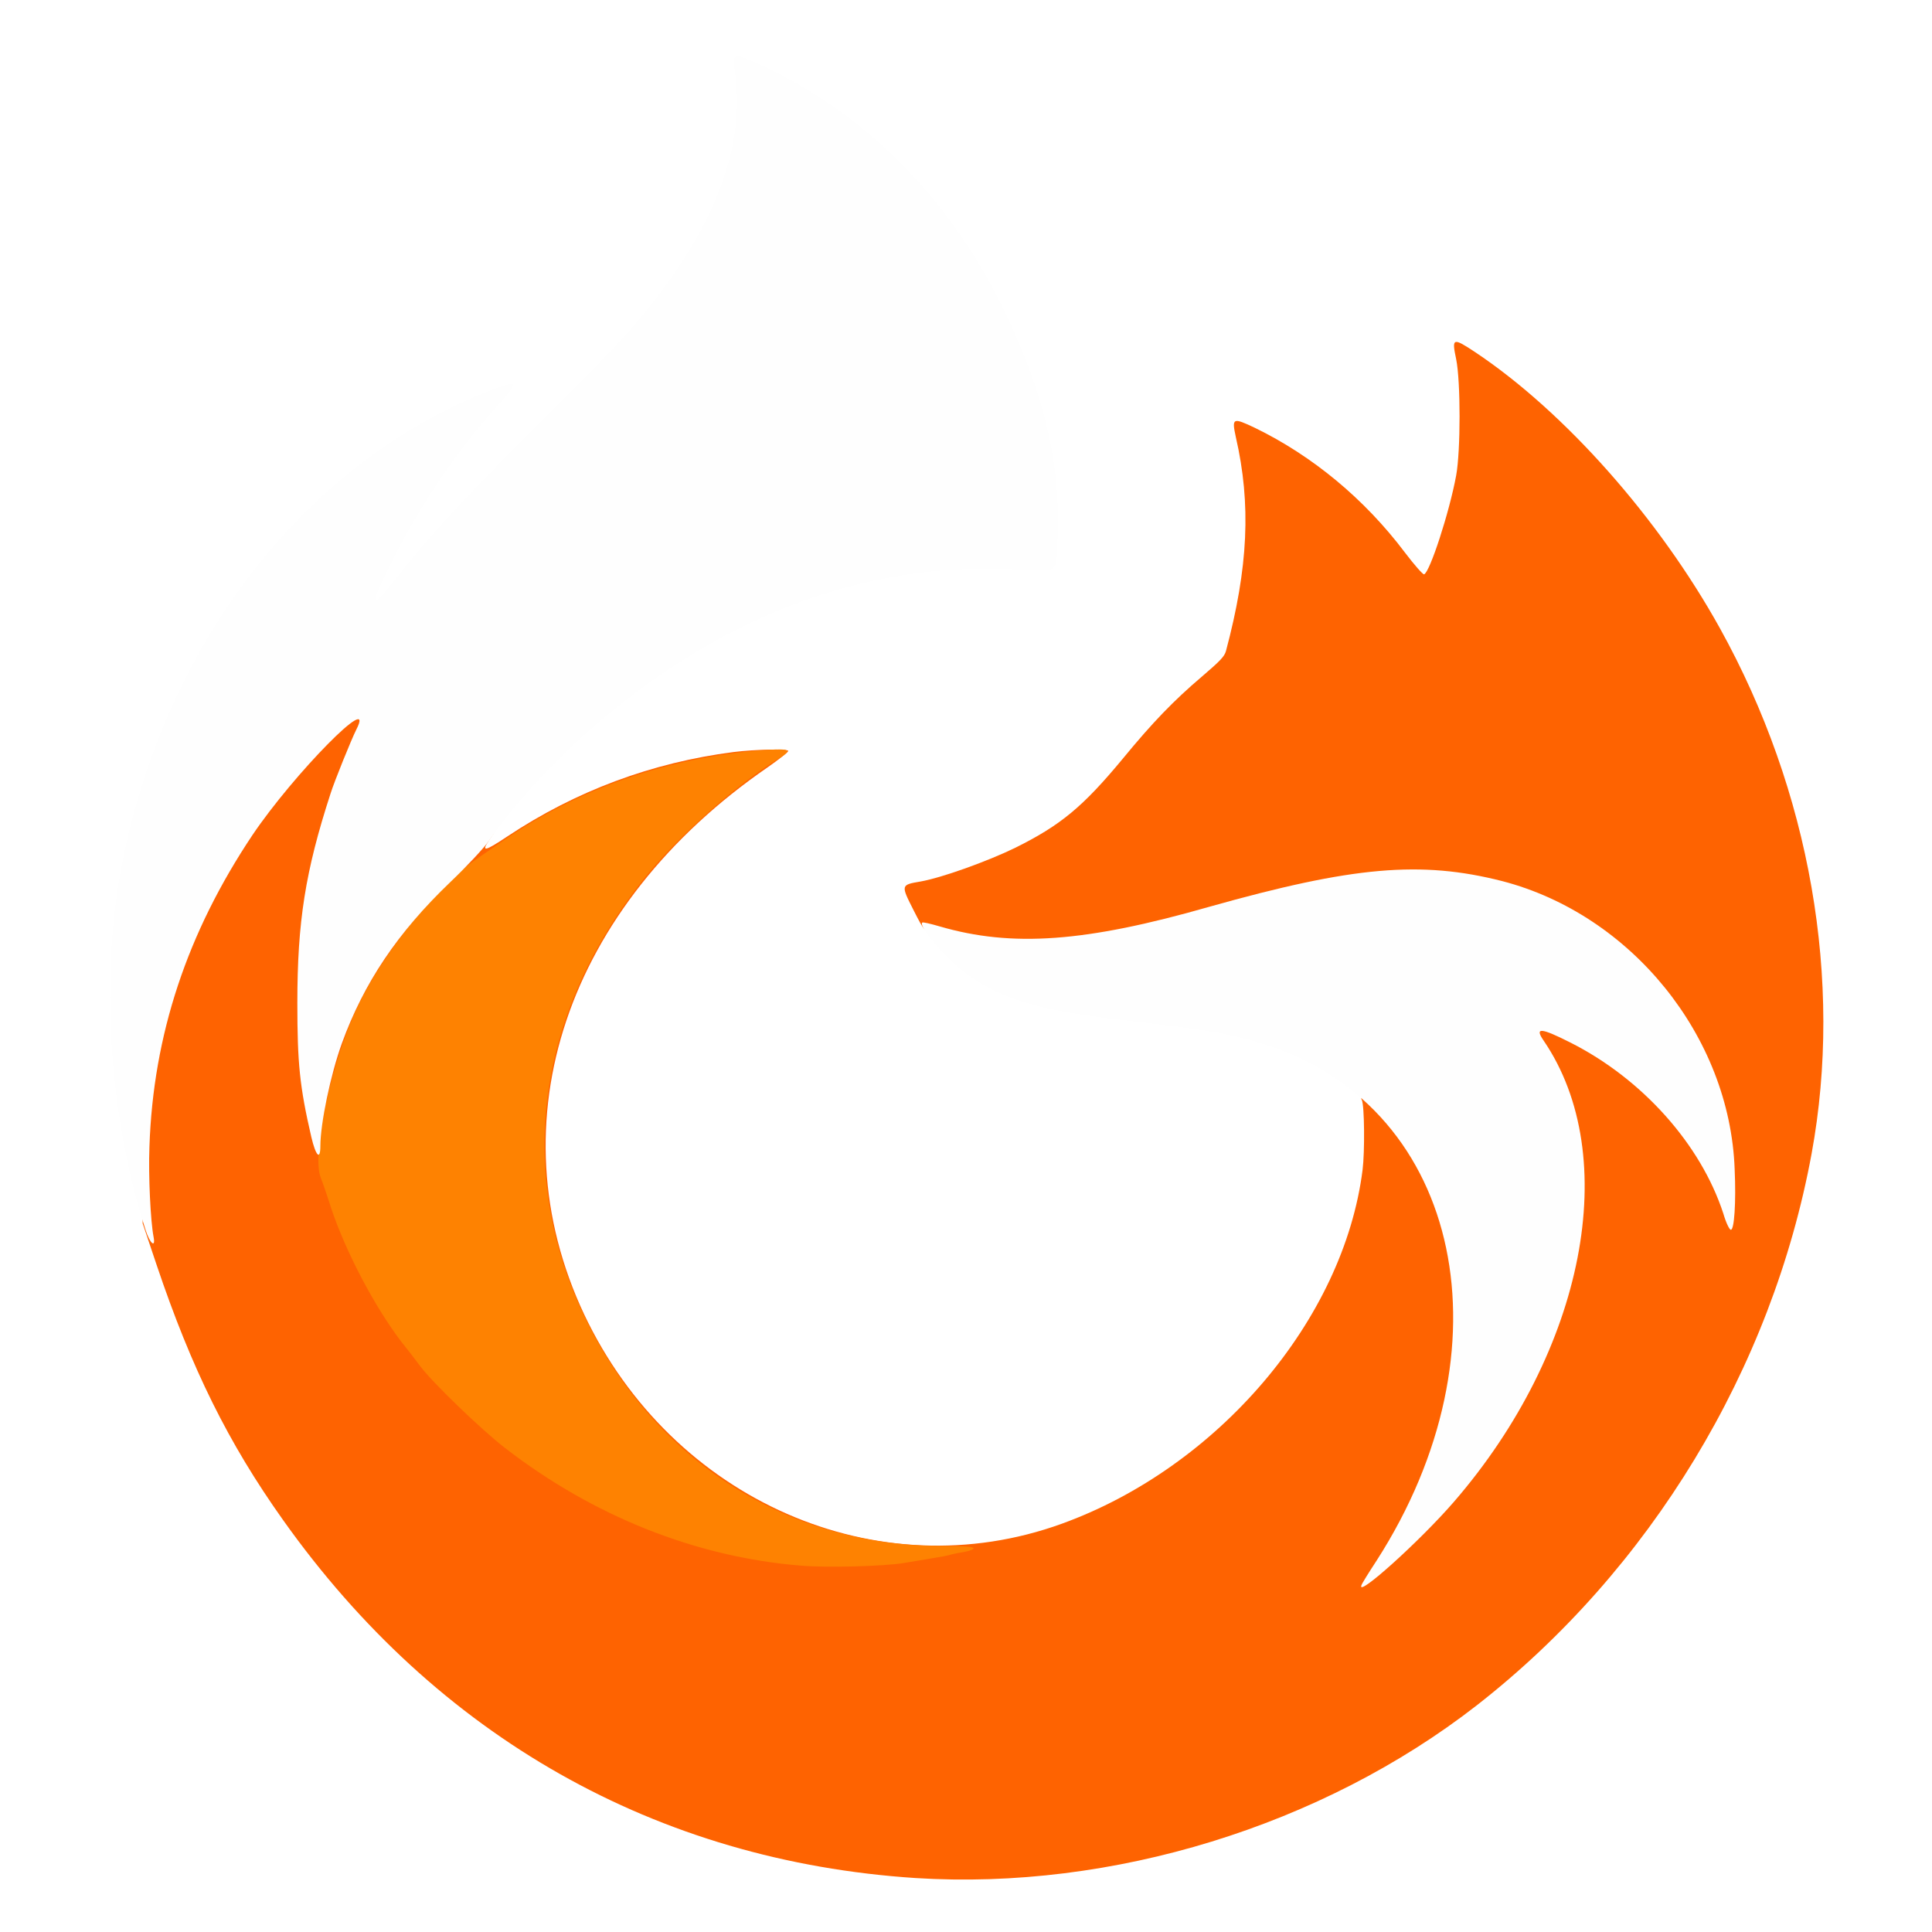
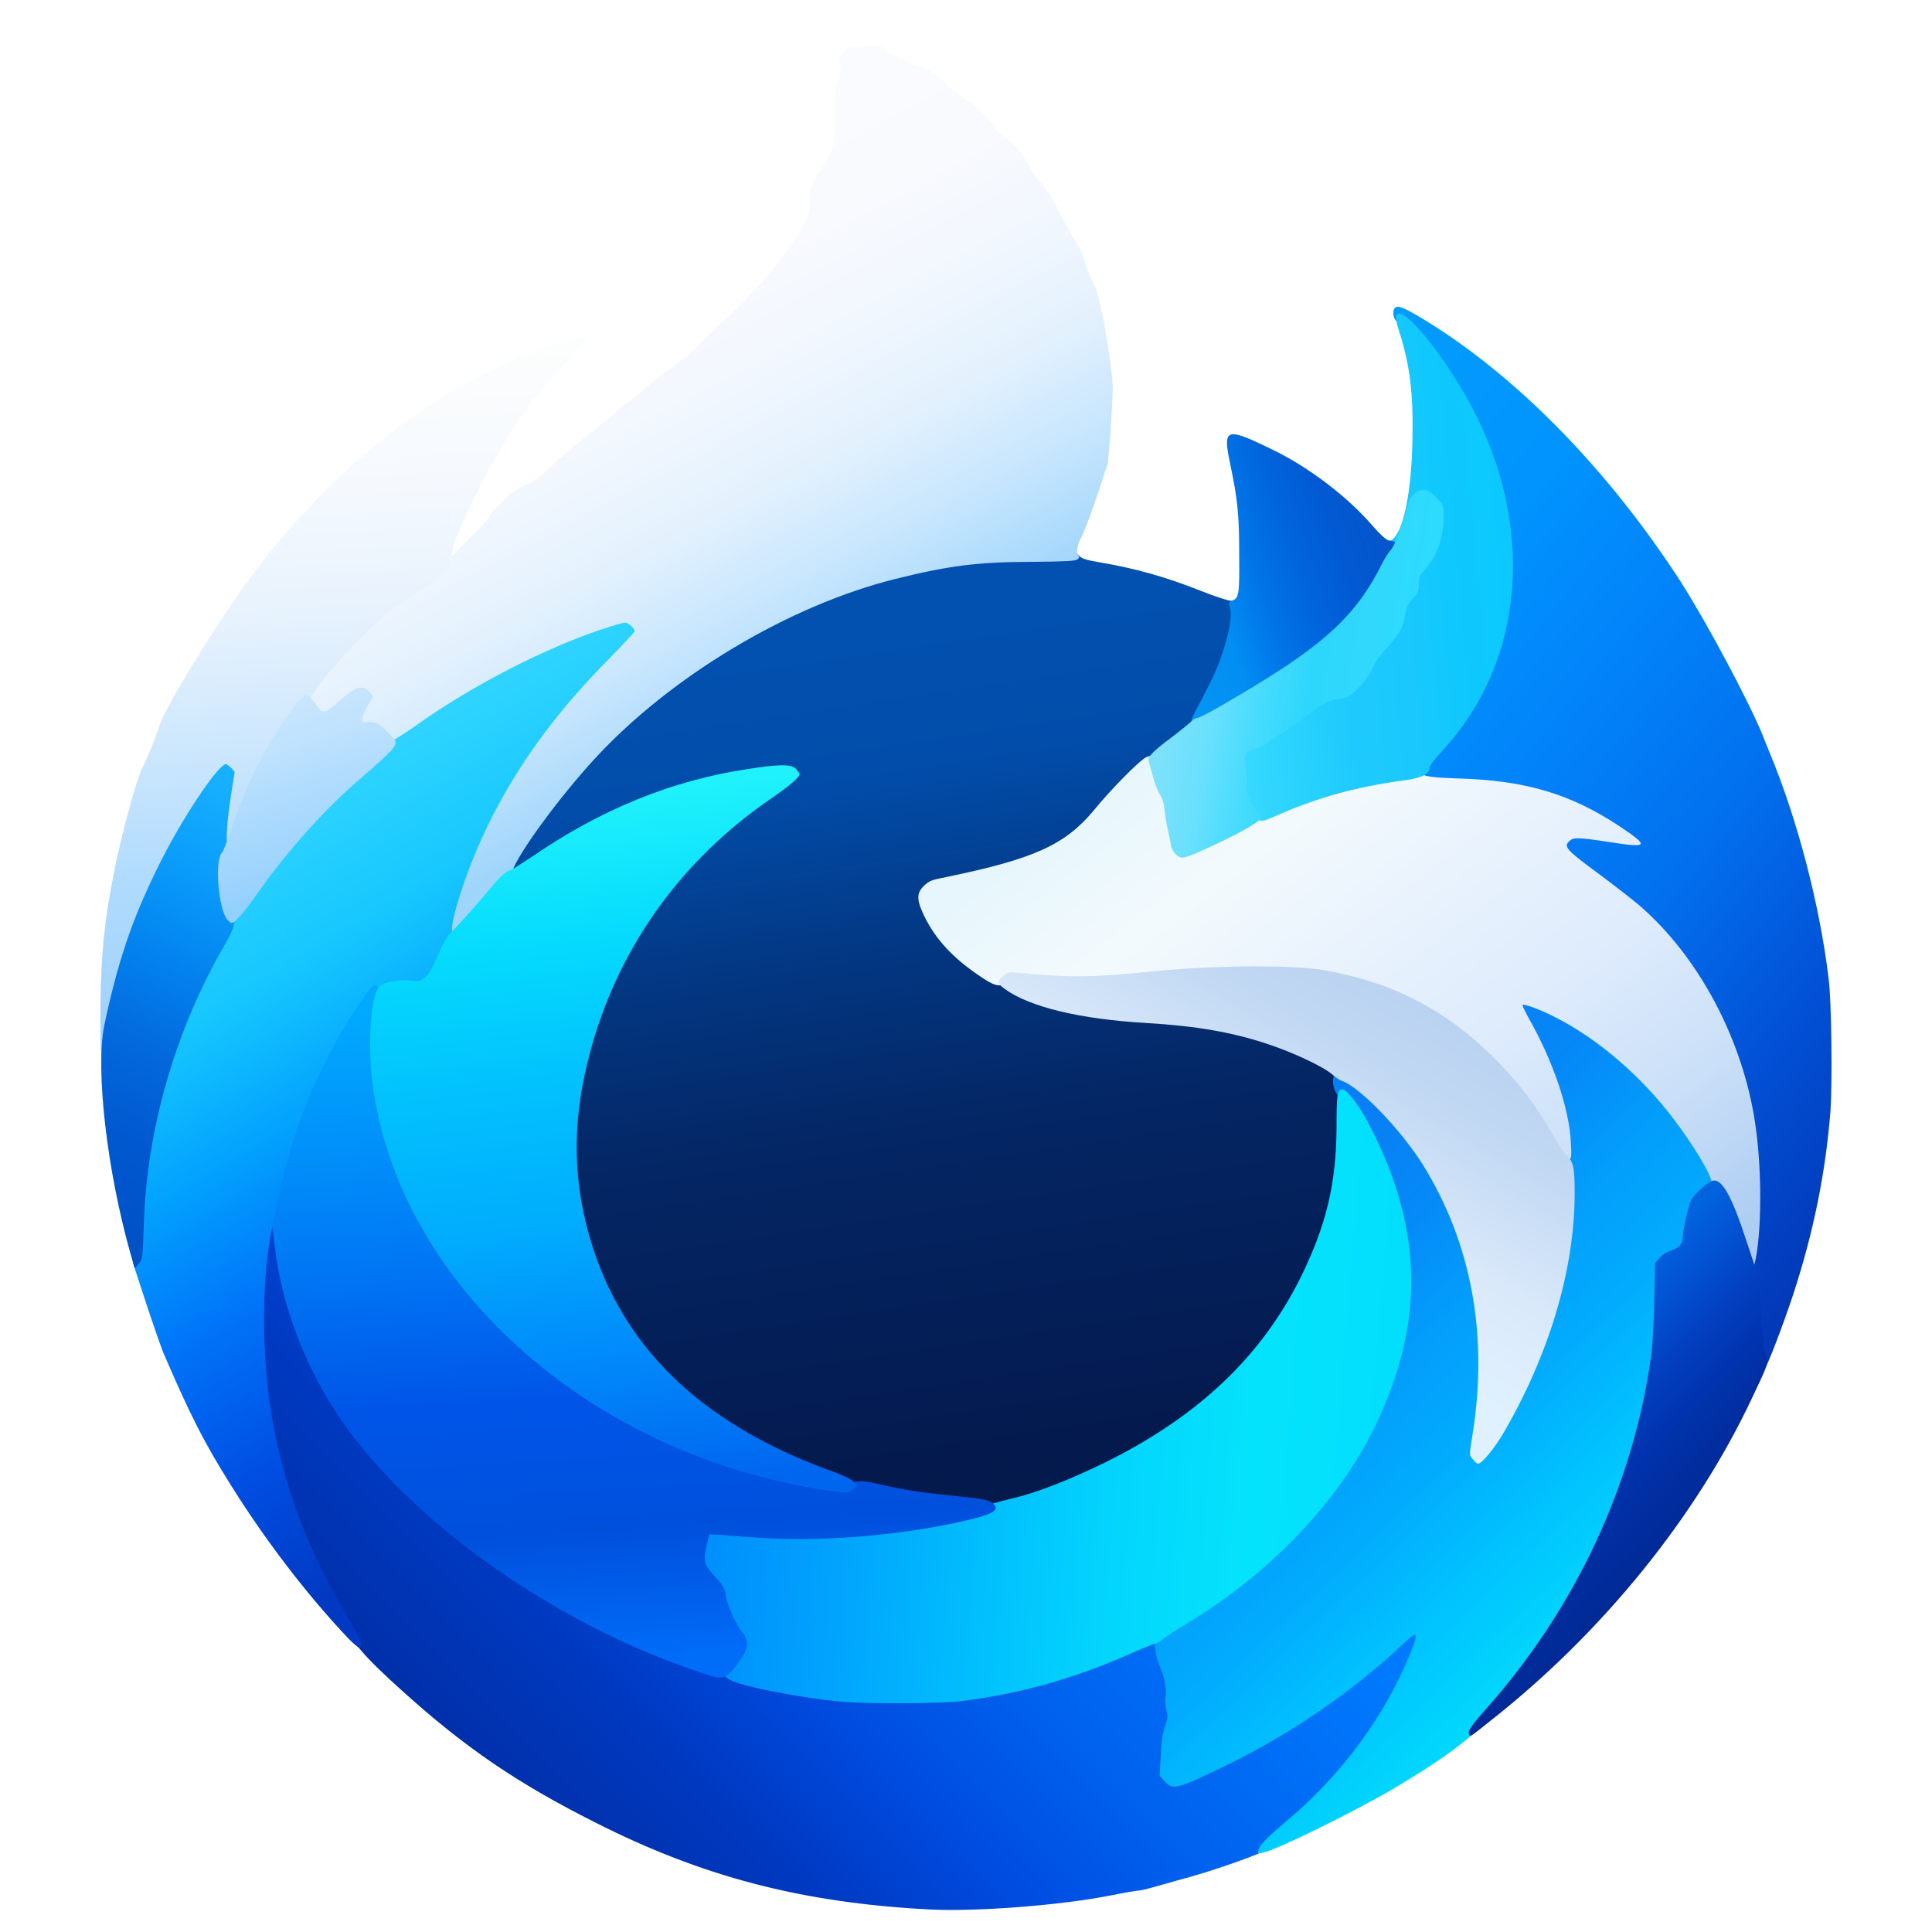
<svg xmlns="http://www.w3.org/2000/svg" viewBox="0 0 512 512">
-   <path fill="#FE6301" fill-rule="evenodd" d="M242.6 497.7C174.0 493.2 115.8 460.3 75.0 402.8C60.5 382.4 50.8 362.8 41.5 335.2L37.8 324.2 L37.8 309.3C37.7 293.7 38.0 290.3 40.2 278.8C46.1 247.4 61.8 218.3 85.0 195.3C92.1 188.3 92.4 188.0 94.4 188.0C97.9 188.0 98.7 190.8 96.4 195.3C95.1 197.9 90.6 209.0 89.5 212.2C80.7 239.6 78.3 267.2 82.7 290.9C83.5 295.1 83.7 295.3 84.1 292.1C85.8 277.8 94.4 258.6 105.6 244.4C109.6 239.3 121.2 227.6 124.5 225.4C125.4 224.8 127.3 223.4 128.6 222.4L131.0 220.6 L129.6 222.7C127.5 225.8 128.4 225.7 134.4 221.7C152.6 209.6 172.7 202.1 194.4 199.3C200.0 198.6 208.7 198.4 208.9 199.0C208.9 199.3 206.5 201.2 203.5 203.3C150.0 240.1 130.8 297.3 154.8 348.3C178.1 397.6 232.6 421.5 281.4 403.8C322.8 388.8 356.1 349.7 361.1 310.0C361.7 305.2 361.6 293.0 360.9 291.5C360.5 290.7 360.7 290.7 362.9 290.8C365.6 291.0 369.5 295.0 374.7 302.8C391.5 328.6 391.3 368.3 374.1 402.7C372.6 405.6 371.6 408.0 371.8 408.0C373.0 408.0 386.8 392.3 392.4 384.6C419.6 346.8 425.4 304.6 407.1 277.8C406.4 276.7 406.1 275.5 406.1 273.7C406.1 269.8 409.5 269.9 418.2 274.3C435.3 283.0 449.2 297.3 456.5 314.1L458.0 317.4 L457.7 310.8C456.3 276.5 429.9 244.2 396.1 235.5C375.5 230.2 360.1 231.6 322.5 242.3C297.3 249.5 287.6 251.0 269.9 250.5C260.1 250.2 254.1 249.5 248.2 247.8C245.0 246.9 245.0 246.9 242.1 241.2C238.7 234.5 238.7 234.5 244.0 233.6C249.6 232.6 261.6 228.3 269.0 224.7C281.1 218.7 287.0 213.8 297.6 201.0C305.4 191.5 311.0 185.7 318.4 179.4C323.3 175.2 324.5 174.0 324.9 172.5C330.8 150.4 331.6 133.6 327.5 115.8C326.4 110.7 326.7 110.6 332.6 113.4C347.8 120.8 361.6 132.2 372.3 146.4C374.8 149.7 377.1 152.3 377.4 152.2C378.9 151.7 384.1 135.8 385.9 126.0C387.1 119.4 387.1 101.1 385.9 95.2C384.7 89.5 385.0 89.4 390.9 93.3C414.6 109.1 439.6 137.3 455.8 166.5C479.7 209.6 488.5 259.9 480.1 305.7C469.6 362.8 437.4 416.0 391.4 451.9C350.3 483.9 294.7 501.0 242.6 497.7Z" />
-   <path fill="#FE8201" fill-rule="evenodd" d="M212.1 414.9C184.3 412.6 157.2 401.8 133.8 383.7C127.8 379.1 114.7 366.5 111.4 362.1C110.3 360.6 108.0 357.6 106.3 355.5C99.3 346.3 91.7 331.9 87.8 320.3C86.7 316.8 85.4 313.1 85.0 312.1C82.5 305.8 87.8 281.3 94.9 266.5C101.5 252.6 116.0 234.6 126.1 227.8C127.2 227.0 130.6 224.7 133.5 222.7C153.5 208.9 177.3 200.7 202.3 198.8C209.6 198.3 210.2 198.7 206.1 201.2C195.5 207.7 180.7 220.8 172.1 231.1C142.2 267.3 136.1 310.5 155.3 349.7C173.8 387.4 208.6 409.6 249.3 409.7C255.5 409.7 258.0 409.9 258.0 410.3C258.0 410.6 257.0 411.0 255.9 411.2C254.7 411.4 253.1 411.7 252.3 411.9C251.5 412.2 249.3 412.6 247.4 412.9C245.6 413.2 242.0 413.8 239.6 414.2C234.3 415.1 219.0 415.5 212.1 414.9Z" />
-   <path fill="#FEFEFE" fill-rule="evenodd" d="M360.8 420.1C360.9 419.7 362.7 416.8 364.8 413.6C400.8 357.6 387.5 294.1 336.2 277.1C327.0 274.1 320.7 273.0 299.9 270.6C275.5 267.9 265.2 264.9 255.4 257.5C250.3 253.6 243.4 245.5 244.4 244.5C244.5 244.3 246.6 244.8 249.0 245.5C268.2 251.1 287.7 249.7 320.5 240.3C358.5 229.6 376.5 228.0 398.1 233.5C432.3 242.4 458.4 274.6 459.7 309.8C460.1 318.7 459.6 325.9 458.7 325.9C458.3 325.9 457.4 324.0 456.7 321.6C450.7 303.2 435.2 285.9 416.2 276.3C408.3 272.3 406.6 272.2 409.1 275.8C430.0 306.5 420.0 357.9 385.3 398.0C376.3 408.4 359.4 423.6 360.8 420.1ZM38.6 326.0C28.8 295.8 26.5 258.4 32.4 228.6C44.1 169.4 82.0 121.4 131.5 102.9C137.3 100.8 137.4 101.3 132.3 107.0C120.5 120.1 110.2 135.5 102.4 151.7C98.0 160.8 98.6 161.3 104.7 153.6C114.4 141.3 123.6 131.4 144.8 110.3C153.1 102.1 162.0 93.0 164.6 90.1C187.4 64.9 197.6 41.4 194.9 20.1C194.1 13.9 194.1 13.9 200.3 16.6C229.0 29.5 252.0 52.6 266.5 83.1C276.8 104.8 281.0 122.7 280.3 141.9C279.9 152.3 280.9 151.5 269.7 150.9C228.1 148.6 188.4 164.1 153.0 196.4C144.6 204.1 135.6 214.1 129.6 222.8C128.1 224.9 123.8 229.5 119.3 233.8C105.4 247.1 96.4 260.5 90.6 276.5C87.6 284.8 84.9 297.8 84.9 303.7C84.9 307.6 83.7 306.4 82.5 301.3C79.4 287.9 78.8 281.7 78.8 265.8C78.8 244.3 80.9 230.9 87.6 210.3C88.6 207.1 93.1 196.0 94.4 193.4C99.9 182.7 77.9 205.0 66.9 221.3C49.6 247.2 40.6 274.2 39.6 303.9C39.3 311.7 39.9 323.7 40.7 327.8C41.3 330.9 39.7 329.5 38.6 326.0Z" />
+   <defs>
+     <linearGradient id="g0" gradientUnits="userSpaceOnUse" x1="262.9" y1="393.1" x2="227.4" y2="156.5">
+       <stop offset="0" stop-color="#04194C" />
+       <stop offset="0.2" stop-color="#041F58" />
+       <stop offset="0.4" stop-color="#042664" />
+       <stop offset="0.6" stop-color="#033782" />
+       <stop offset="0.8" stop-color="#024DAA" />
+       <stop offset="1" stop-color="#0251B1" />
+     </linearGradient>
+     <linearGradient id="g1" gradientUnits="userSpaceOnUse" x1="171.1" y1="49.5" x2="237.8" y2="175.8">
+       <stop offset="0" stop-color="#F9FBFE" />
+       <stop offset="0.2" stop-color="#F8FAFE" />
+       <stop offset="0.4" stop-color="#F2F7FE" />
+       <stop offset="0.6" stop-color="#E3F1FD" />
+       <stop offset="0.8" stop-color="#C5E5FD" />
+       <stop offset="1" stop-color="#9FD5FB" />
+     </linearGradient>
+     <linearGradient id="g2" gradientUnits="userSpaceOnUse" x1="161.6" y1="500.5" x2="294.3" y2="368.8">
+       <stop offset="0" stop-color="#0130AB" />
+       <stop offset="0.2" stop-color="#0039C0" />
+       <stop offset="0.4" stop-color="#004BE0" />
+       <stop offset="0.6" stop-color="#0060ED" />
+       <stop offset="0.8" stop-color="#006EF6" />
+       <stop offset="1" stop-color="#007AFE" />
+     </linearGradient>
+     <linearGradient id="g3" gradientUnits="userSpaceOnUse" x1="329.7" y1="327.5" x2="422.0" y2="425.2">
+       <stop offset="0" stop-color="#087FF4" />
+       <stop offset="0.2" stop-color="#058AF8" />
+       <stop offset="0.4" stop-color="#039EFB" />
+       <stop offset="0.6" stop-color="#02ACFD" />
+       <stop offset="0.8" stop-color="#01C3FE" />
+       <stop offset="1" stop-color="#01D6FD" />
+     </linearGradient>
+     <linearGradient id="g4" gradientUnits="userSpaceOnUse" x1="321.6" y1="184.1" x2="441.3" y2="342.1">
+       <stop offset="0" stop-color="#E6F6FC" />
+       <stop offset="0.2" stop-color="#F3FAFD" />
+       <stop offset="0.4" stop-color="#E8F2FD" />
+       <stop offset="0.6" stop-color="#DDEBFC" />
+       <stop offset="0.8" stop-color="#CADFF8" />
+       <stop offset="1" stop-color="#ADCDF2" />
+     </linearGradient>
+     <linearGradient id="g5" gradientUnits="userSpaceOnUse" x1="346.0" y1="130.9" x2="528.0" y2="278.0">
+       <stop offset="0" stop-color="#029BFD" />
+       <stop offset="0.2" stop-color="#0193FE" />
+       <stop offset="0.4" stop-color="#0282F9" />
+       <stop offset="0.6" stop-color="#0270EE" />
+       <stop offset="0.8" stop-color="#0251D6" />
+       <stop offset="1" stop-color="#0239B9" />
+     </linearGradient>
+     <linearGradient id="g6" gradientUnits="userSpaceOnUse" x1="365.2" y1="406.3" x2="191.5" y2="391.8">
+       <stop offset="0" stop-color="#02DFFD" />
+       <stop offset="0.2" stop-color="#04E3FC" />
+       <stop offset="0.4" stop-color="#03D5FD" />
+       <stop offset="0.6" stop-color="#01BEFD" />
+       <stop offset="0.8" stop-color="#01A5FD" />
+       <stop offset="1" stop-color="#0090FD" />
+     </linearGradient>
+     <linearGradient id="g7" gradientUnits="userSpaceOnUse" x1="129.5" y1="266.3" x2="139.4" y2="441.6">
+       <stop offset="0" stop-color="#01AAFE" />
+       <stop offset="0.2" stop-color="#0191FA" />
+       <stop offset="0.4" stop-color="#0075F4" />
+       <stop offset="0.6" stop-color="#0055E8" />
+       <stop offset="0.8" stop-color="#0050DC" />
+       <stop offset="1" stop-color="#006DF9" />
+     </linearGradient>
+     <linearGradient id="g8" gradientUnits="userSpaceOnUse" x1="52.5" y1="227.4" x2="145.9" y2="387.8">
+       <stop offset="0" stop-color="#2ED4FE" />
+       <stop offset="0.2" stop-color="#16C7FE" />
+       <stop offset="0.4" stop-color="#02A1FE" />
+       <stop offset="0.6" stop-color="#0072F8" />
+       <stop offset="0.8" stop-color="#004FE3" />
+       <stop offset="1" stop-color="#0139C3" />
+     </linearGradient>
+     <linearGradient id="g9" gradientUnits="userSpaceOnUse" x1="135.8" y1="213.6" x2="156.8" y2="397.0">
+       <stop offset="0" stop-color="#1FF2FB" />
+       <stop offset="0.2" stop-color="#05DBFD" />
+       <stop offset="0.4" stop-color="#02C1FD" />
+       <stop offset="0.6" stop-color="#01ADFD" />
+       <stop offset="0.8" stop-color="#018AFB" />
+       <stop offset="1" stop-color="#0066EF" />
+     </linearGradient>
+     <linearGradient id="g10" gradientUnits="userSpaceOnUse" x1="78.6" y1="96.1" x2="88.0" y2="263.6">
+       <stop offset="0" stop-color="#FCFDFD" />
+       <stop offset="0.2" stop-color="#F5F9FE" />
+       <stop offset="0.4" stop-color="#E7F2FD" />
+       <stop offset="0.6" stop-color="#CDE7FD" />
+       <stop offset="0.8" stop-color="#B0DBFD" />
+       <stop offset="1" stop-color="#A3D3FC" />
+     </linearGradient>
+     <linearGradient id="g11" gradientUnits="userSpaceOnUse" x1="341.6" y1="350.0" x2="386.2" y2="273.8">
+       <stop offset="0" stop-color="#DFF1FE" />
+       <stop offset="0.2" stop-color="#DEEEFD" />
+       <stop offset="0.4" stop-color="#DAE9FA" />
+       <stop offset="0.6" stop-color="#CDE0F6" />
+       <stop offset="0.8" stop-color="#C1D8F3" />
+       <stop offset="1" stop-color="#BAD3F0" />
+     </linearGradient>
+     <linearGradient id="g12" gradientUnits="userSpaceOnUse" x1="326.8" y1="168.9" x2="400.1" y2="162.2">
+       <stop offset="0" stop-color="#37D8FD" />
+       <stop offset="0.2" stop-color="#28D2FD" />
+       <stop offset="0.4" stop-color="#1ECAFD" />
+       <stop offset="0.6" stop-color="#1BC8FD" />
+       <stop offset="0.8" stop-color="#0FC8FD" />
+       <stop offset="1" stop-color="#0BC9FE" />
+     </linearGradient>
+     <linearGradient id="g13" gradientUnits="userSpaceOnUse" x1="418.0" y1="351.0" x2="459.7" y2="393.1">
+       <stop offset="0" stop-color="#0263DF" />
+       <stop offset="0.2" stop-color="#0252D2" />
+       <stop offset="0.4" stop-color="#0240C0" />
+       <stop offset="0.6" stop-color="#0034AF" />
+       <stop offset="0.8" stop-color="#012DA0" />
+       <stop offset="1" stop-color="#012A96" />
+     </linearGradient>
+     <linearGradient id="g14" gradientUnits="userSpaceOnUse" x1="365.8" y1="142.7" x2="310.8" y2="160.5">
+       <stop offset="0" stop-color="#0555CB" />
+       <stop offset="0.2" stop-color="#015AD3" />
+       <stop offset="0.4" stop-color="#0165DD" />
+       <stop offset="0.6" stop-color="#0175E8" />
+       <stop offset="0.8" stop-color="#028EF3" />
+       <stop offset="1" stop-color="#0494F3" />
+     </linearGradient>
+     <linearGradient id="g15" gradientUnits="userSpaceOnUse" x1="66.3" y1="210.3" x2="15.9" y2="321.1">
+       <stop offset="0" stop-color="#17B0FE" />
+       <stop offset="0.2" stop-color="#0A9DFB" />
+       <stop offset="0.4" stop-color="#0383EF" />
+       <stop offset="0.6" stop-color="#0369DD" />
+       <stop offset="0.8" stop-color="#0058CF" />
+       <stop offset="1" stop-color="#0151C7" />
+     </linearGradient>
+     <linearGradient id="g16" gradientUnits="userSpaceOnUse" x1="311.1" y1="179.9" x2="370.8" y2="190.8">
+       <stop offset="0" stop-color="#7DE1FB" />
+       <stop offset="0.2" stop-color="#68E0FD" />
+       <stop offset="0.4" stop-color="#45DBFD" />
+       <stop offset="0.6" stop-color="#2DD6FC" />
+       <stop offset="0.8" stop-color="#31D8FC" />
+       <stop offset="1" stop-color="#2CDBFD" />
+     </linearGradient>
+     <linearGradient id="g17" gradientUnits="userSpaceOnUse" x1="72.2" y1="190.0" x2="86.3" y2="232.9">
+       <stop offset="0" stop-color="#C7E5FD" />
+       <stop offset="0.2" stop-color="#BFE2FD" />
+       <stop offset="0.4" stop-color="#B4DDFD" />
+       <stop offset="0.6" stop-color="#A9D9FD" />
+       <stop offset="0.8" stop-color="#A0D5FD" />
+       <stop offset="1" stop-color="#94D0FD" />
+     </linearGradient>
+   </defs>
+   <path fill="url(#g0)" fill-rule="evenodd" d="M261.8 400.1C261.2 399.9 257.2 399.3 252.8 398.9C244.3 398.0 237.4 396.9 232.3 395.6C230.5 395.2 228.5 394.8 227.7 394.8C226.9 394.8 225.7 394.5 225.1 394.2C224.5 393.9 221.4 392.7 218.2 391.5C167.0 373.0 141.2 328.5 153.5 280.3C160.9 251.3 179.1 226.2 205.4 208.4C209.8 205.4 209.9 204.9 206.2 205.2C183.6 207.2 161.3 215.5 140.6 229.7C135.2 233.4 134.8 233.6 133.7 232.3C132.7 231.2 133.4 229.7 138.5 222.1C161.6 187.6 199.4 160.4 237.4 150.9C251.4 147.4 259.3 146.4 273.8 146.4C285.2 146.4 285.2 146.4 286.0 147.3C286.7 148.0 287.7 148.4 291.3 149.0C301.2 150.7 308.6 152.8 318.3 156.6C322.0 158.1 325.5 159.2 326.2 159.2C326.8 159.2 327.6 159.5 327.9 159.9C330.1 162.6 326.6 175.4 320.9 185.5C319.6 187.8 318.5 189.9 318.5 190.2C318.5 191.1 314.7 194.7 310.9 197.5C308.9 199.0 306.9 200.7 306.5 201.2C306.1 201.7 305.0 202.5 304.1 203.0C302.0 204.0 297.4 208.6 292.1 215.0C282.8 226.1 275.8 229.5 252.9 234.4C249.6 235.1 246.6 235.9 246.3 236.1C244.8 237.3 247.1 243.5 250.8 248.5C253.6 252.2 261.3 258.0 264.3 258.7C265.0 258.8 266.1 259.4 266.7 259.9C270.1 262.7 283.0 266.7 292.5 267.8C294.6 268.0 299.6 268.4 303.7 268.7C321.5 269.7 334.7 272.7 346.5 278.4C353.1 281.7 355.5 283.8 355.8 286.7C357.1 298.0 356.9 306.9 355.2 315.1C347.9 351.0 320.1 380.5 278.7 396.3C269.3 399.8 264.1 401.0 261.8 400.1Z" />
+   <path fill="url(#g1)" fill-rule="evenodd" d="M118.0 248.4C117.0 247.1 117.0 246.4 118.0 242.3C123.4 220.1 137.9 196.0 159.0 174.4C166.9 166.4 166.9 166.6 158.6 169.5C144.3 174.4 125.8 184.0 112.1 193.5C103.7 199.3 104.1 199.2 102.3 196.4C101.1 194.5 99.2 193.5 97.3 193.8C96.4 194.0 95.8 193.7 94.8 192.9C93.1 191.5 93.1 190.4 95.0 187.2C95.8 185.7 96.2 184.5 96.0 184.5C94.7 184.5 92.3 186.0 89.7 188.4C85.8 192.1 85.0 192.0 81.9 187.6C80.0 184.9 80.0 184.9 80.7 183.6C82.6 179.8 96.7 164.7 102.9 159.8C104.6 158.5 108.0 156.2 110.4 154.7C114.7 152.2 117.9 149.6 122.0 145.1C123.1 144.0 124.9 142.1 126.2 140.9C127.5 139.6 129.1 137.8 129.7 136.8C132.0 133.4 136.3 129.7 139.2 128.6C141.3 127.8 142.6 126.9 146.3 123.4C148.7 121.1 151.8 118.5 153.1 117.5C154.3 116.5 156.6 114.7 158.1 113.5C159.5 112.3 162.5 109.8 164.7 108.0C166.9 106.2 169.6 104.0 170.6 103.1C171.7 102.2 174.4 100.1 176.8 98.4C179.1 96.7 182.4 94.0 184.1 92.3C185.8 90.6 189.1 87.5 191.4 85.4C204.2 73.8 215.2 59.0 214.5 54.2C214.4 53.2 214.5 51.5 214.9 50.1C215.6 47.4 215.6 47.6 217.9 44.4C220.8 40.5 221.4 37.8 221.3 30.0C221.3 24.1 221.3 23.3 222.1 21.5C223.0 19.6 223.0 18.1 222.3 16.3C222.1 15.8 222.5 15.1 223.5 14.0L224.9 12.5L228.3 12.4C230.2 12.4 232.0 12.3 232.4 12.1C232.9 11.9 233.5 12.2 234.7 13.2C235.6 14.1 237.1 15.0 238.2 15.3C239.2 15.6 240.5 16.2 241.2 16.6C241.8 17.1 243.1 17.6 244.0 17.7C245.8 18.0 249.9 20.9 251.5 23.0C252.0 23.6 253.6 24.8 255.1 25.7C257.9 27.3 261.8 31.0 263.2 33.4C263.6 34.1 264.8 35.3 265.9 36.0C268.3 37.5 271.0 40.7 272.8 44.2C273.6 45.6 275.1 47.7 276.2 48.9C277.5 50.4 279.2 53.1 281.2 57.0C282.8 60.3 284.7 63.7 285.4 64.6C286.1 65.6 286.9 67.4 287.3 68.8C287.6 70.1 288.6 72.7 289.5 74.6C290.4 76.4 291.1 78.2 291.1 78.6C291.1 79.0 291.4 80.3 291.7 81.4C292.8 85.4 294.9 99.4 294.9 102.9C294.9 104.8 294.6 110.0 294.3 114.5L293.6 122.7L290.7 131.5C289.1 136.3 287.2 141.2 286.6 142.3C285.4 144.5 285.1 146.5 285.8 147.2C286.1 147.5 286.0 147.8 285.6 148.2C285.0 148.7 282.6 148.8 273.6 148.9C259.3 148.9 251.4 149.9 237.4 153.4C209.1 160.4 177.6 179.3 157.5 201.2C148.3 211.2 137.5 225.9 135.8 230.8C135.4 232.1 133.3 234.7 128.2 240.3C126.7 241.9 124.3 244.6 122.8 246.3C119.7 249.8 119.3 250.0 118.0 248.4Z" />
+   <path fill="url(#g2)" fill-rule="evenodd" d="M245.8 506.0C212.3 504.2 186.0 497.3 157.8 483.0C137.1 472.6 123.2 463.1 106.6 448.1C96.5 439.0 93.8 435.8 89.6 428.5C76.8 406.2 70.5 387.6 68.1 365.0C66.5 349.4 68.5 323.1 71.5 319.8L72.5 318.8L73.4 319.9C74.0 320.6 74.3 321.7 74.5 323.3C76.2 340.8 78.9 350.5 85.8 364.3C97.1 386.8 118.1 406.7 149.2 424.6C162.2 432.0 186.3 442.2 191.0 442.2C191.6 442.2 193.2 442.6 194.5 443.2C203.7 446.8 224.8 449.4 241.5 449.0C262.6 448.4 279.3 444.7 298.5 436.2C302.3 434.6 305.7 433.2 306.1 433.2C307.5 433.2 308.3 434.6 308.7 437.5C308.9 439.0 309.3 440.6 309.7 441.2C310.7 442.7 311.6 447.4 311.3 449.5C311.2 450.5 311.3 452.1 311.6 453.2C312.0 454.9 312.0 455.4 311.1 457.7C309.8 461.7 309.7 470.9 311.0 471.1C312.1 471.3 316.0 469.7 323.6 466.1C341.1 457.7 358.1 446.1 371.6 433.3C374.9 430.2 375.9 429.8 377.0 431.1C378.4 432.7 377.4 436.3 372.9 445.2C365.1 460.8 354.6 473.8 339.6 486.2C337.6 487.9 336.0 489.5 336.0 489.9C336.0 490.7 320.8 496.1 312.1 498.3C309.9 498.9 306.9 499.8 305.4 500.2C304.0 500.6 302.4 501.0 301.9 501.0C301.4 501.0 297.8 501.6 293.9 502.4C280.4 505.0 258.2 506.7 245.8 506.0Z" />
+   <path fill="url(#g3)" fill-rule="evenodd" d="M333.5 490.3C333.8 489.0 335.5 487.2 340.7 482.8C355.6 470.4 367.3 454.4 374.0 437.5C376.0 432.4 375.6 432.0 371.8 435.7C358.2 448.5 341.2 460.1 323.6 468.5C311.8 474.2 310.7 474.4 308.7 472.1L307.3 470.6L307.6 465.5C307.7 461.7 308.0 459.7 308.7 457.7C309.5 455.4 309.5 454.9 309.1 453.1C308.8 452.0 308.7 450.5 308.9 449.6C309.2 447.6 308.5 443.9 307.2 441.2C306.7 440.0 306.2 437.9 306.1 436.4C305.7 433.1 305.8 433.0 313.8 428.3C335.9 415.0 352.1 398.2 361.8 378.4C374.3 352.7 374.8 329.0 363.3 304.0C359.5 295.8 356.9 291.3 355.6 291.0C353.6 290.5 352.4 285.8 354.0 284.4C355.0 283.4 355.8 283.7 359.7 286.7C374.0 297.2 385.8 315.8 391.0 335.8C394.8 350.7 395.3 363.1 392.7 379.9C392.3 382.8 392.0 385.2 392.1 385.3C392.4 385.6 395.5 380.7 398.4 375.3C409.4 355.1 415.3 333.4 414.7 315.2C414.1 295.4 411.4 285.4 402.5 269.4L400.7 266.2L402.0 264.9C403.6 263.4 404.4 263.5 410.5 266.4C425.7 273.5 442.8 289.7 452.7 306.4C456.8 313.1 456.8 314.0 453.4 315.6C452.4 316.1 451.2 317.1 450.8 317.8C449.9 319.2 448.3 326.1 448.3 328.4C448.3 329.9 445.0 333.3 443.1 333.8C442.4 333.9 441.7 334.3 441.4 334.5C441.2 334.8 441.0 339.5 440.8 345.0C440.7 350.5 440.3 357.1 440.0 359.7C435.4 392.8 420.8 424.5 397.9 451.0C395.4 453.8 392.8 456.9 392.2 457.7C391.0 459.3 385.7 463.5 381.1 466.6C375.8 470.1 373.9 471.3 368.3 474.6C357.5 480.8 338.0 490.4 334.6 491.0C333.3 491.2 333.2 491.2 333.5 490.3Z" />
+   <path fill="url(#g4)" fill-rule="evenodd" d="M463.9 337.9C463.4 337.4 462.1 334.1 460.8 330.0C458.2 322.1 456.1 316.8 454.6 315.0C454.1 314.3 453.5 313.1 453.3 312.2C452.6 309.9 448.2 302.7 443.8 296.9C435.1 285.3 423.4 275.2 411.8 269.4C408.3 267.6 403.9 266.0 403.5 266.3C403.4 266.5 404.1 267.9 405.0 269.6C411.5 281.0 415.8 293.5 416.3 302.7C416.5 306.5 416.5 306.9 415.7 307.6C414.6 308.6 413.2 307.8 411.7 305.3C411.1 304.3 409.4 301.4 407.9 298.8C395.4 277.3 375.9 264.0 350.9 259.6C342.5 258.1 322.2 258.2 306.4 259.8C293.1 261.2 280.1 261.5 272.4 260.5C268.1 260.0 267.7 260.0 266.4 260.7C264.6 261.6 263.3 261.2 259.1 258.3C252.4 253.7 248.0 248.9 245.1 243.1C242.9 238.6 242.8 236.8 244.8 234.8C246.3 233.4 246.8 233.2 250.9 232.4C274.1 227.6 282.3 223.9 290.0 214.6C294.3 209.3 301.9 201.6 303.7 200.7C305.7 199.7 306.8 200.8 307.9 205.4C308.4 207.3 309.2 209.6 309.8 210.4C310.5 211.6 310.9 213.0 311.2 215.3C311.4 217.1 311.8 219.7 312.2 220.9C312.5 222.2 312.8 223.7 312.8 224.2C312.8 224.9 312.9 225.0 313.9 224.8C315.4 224.5 330.4 217.5 332.1 216.3C332.8 215.8 334.1 215.2 335.0 214.9C335.9 214.6 339.4 213.3 342.7 211.9C365.0 202.8 391.1 201.1 411.1 207.6C419.4 210.3 430.0 216.3 435.0 221.0C437.6 223.4 437.8 224.5 436.2 225.8C434.8 226.8 434.0 226.8 426.1 225.6C416.5 224.1 416.6 223.9 424.2 229.5C441.6 242.3 451.0 253.1 458.7 269.1C464.8 281.8 467.6 292.7 468.7 308.5C469.6 320.2 468.3 335.2 466.2 337.9C465.2 339.1 465.0 339.1 463.9 337.9Z" />
+   <path fill="url(#g5)" fill-rule="evenodd" d="M466.8 361.2C465.3 359.6 465.0 358.6 464.6 353.3C463.7 340.9 463.7 338.7 464.4 336.8C466.8 330.9 467.2 311.7 465.2 298.1C462.0 275.8 450.3 253.6 434.4 239.9C432.5 238.3 428.0 234.8 424.4 232.1C415.0 225.2 414.2 224.4 416.0 222.8C417.0 221.9 418.4 221.9 426.1 223.1C437.0 224.8 437.3 224.4 429.1 218.9C416.2 210.4 404.3 206.8 386.4 206.3C374.4 205.9 373.9 205.3 379.9 198.9C386.1 192.1 390.6 184.8 393.7 176.4C403.7 149.4 398.0 119.5 377.8 92.7C373.1 86.4 372.4 85.7 371.0 85.6C369.1 85.5 368.5 81.3 370.4 81.3C371.3 81.3 372.7 81.9 376.9 84.4C401.6 99.3 426.1 124.3 445.5 154.3C452.2 164.8 463.1 185.2 466.9 194.3C467.5 195.8 468.4 198.1 469.0 199.5C476.4 217.3 482.3 240.1 484.6 259.3C485.4 265.3 485.6 287.0 485.1 294.4C483.8 310.8 480.6 326.7 475.1 343.4C472.7 350.7 468.3 362.2 467.9 362.2C467.8 362.2 467.3 361.7 466.8 361.2Z" />
+   <path fill="url(#g6)" fill-rule="evenodd" d="M222.3 450.9C211.1 449.8 196.3 446.8 193.5 445.2C191.4 444.0 191.2 443.2 192.2 441.9C195.8 437.4 196.4 435.0 194.4 432.7C192.7 430.8 190.3 425.4 189.8 422.6C189.5 420.8 189.1 420.1 187.4 418.3C184.1 414.7 183.8 413.9 184.9 409.6C185.6 406.9 186.0 405.8 186.9 405.1C188.1 404.0 186.9 404.0 200.3 405.0C219.5 406.5 249.1 403.5 262.7 398.6C263.4 398.3 265.9 397.7 268.2 397.1C274.2 395.8 283.4 392.2 293.0 387.5C317.6 375.3 334.3 359.5 344.8 338.3C351.5 324.6 354.1 313.7 354.2 298.8C354.2 289.8 354.4 288.7 355.8 288.7C356.8 288.7 359.8 292.5 361.8 296.1C377.2 324.4 378.0 350.2 364.2 378.4C354.5 398.2 336.2 417.3 314.4 430.3C311.6 432.0 308.7 433.9 308.0 434.5C307.4 435.1 306.5 435.6 306.1 435.6C305.7 435.6 302.3 437.0 298.5 438.7C284.3 444.9 270.2 448.9 254.8 450.8C248.9 451.5 228.8 451.6 222.3 450.9Z" />
+   <path fill="url(#g7)" fill-rule="evenodd" d="M185.0 443.0C145.5 429.8 106.0 401.2 88.3 373.1C80.1 360.2 74.5 344.7 72.9 330.8C72.5 327.7 72.0 324.1 71.8 322.8C71.0 318.4 71.2 316.6 73.5 308.5C77.8 292.9 83.7 279.5 91.8 267.4C97.8 258.3 99.3 257.1 101.4 259.7C102.7 261.2 102.6 261.0 101.9 263.5C99.3 271.9 100.6 290.3 104.6 303.1C113.7 332.6 134.3 356.8 165.1 374.4C183.6 385.0 215.7 394.4 226.9 392.6C228.1 392.4 229.8 392.6 233.0 393.3C239.3 394.8 243.7 395.5 252.8 396.4C261.4 397.3 262.3 397.5 263.5 398.8C265.0 400.5 262.2 401.7 252.1 403.8C235.6 407.2 216.0 408.6 200.9 407.5C197.4 407.3 193.1 406.9 191.3 406.8L188.0 406.6L187.2 409.9C186.3 413.9 186.6 414.8 189.9 418.3C191.6 420.1 192.0 420.8 192.3 422.6C192.7 425.4 195.2 430.8 196.8 432.7C198.4 434.5 198.3 436.9 196.6 439.3C192.2 445.5 192.2 445.5 185.0 443.0Z" />
+   <path fill="url(#g8)" fill-rule="evenodd" d="M92.4 434.3C81.5 422.8 70.3 408.2 61.2 393.6C54.1 382.3 50.5 375.2 43.5 359.0C42.9 357.7 40.8 351.6 38.8 345.6L35.2 334.6L35.5 325.4C36.4 299.1 44.0 273.0 57.2 250.3C58.0 248.8 59.0 246.7 59.4 245.5C59.8 244.1 60.6 243.0 61.3 242.4C61.9 241.9 63.9 239.4 65.6 236.9C73.3 226.0 84.9 213.0 94.8 204.6C97.8 202.0 101.1 199.0 102.1 198.0C103.1 197.0 104.4 195.9 105.0 195.7C105.6 195.4 108.7 193.4 111.9 191.1C126.1 181.2 144.7 171.7 159.4 166.8C162.4 165.8 165.1 165.0 165.6 165.0C166.5 165.0 168.2 166.5 168.2 167.3C168.2 167.5 165.1 170.8 161.4 174.6C142.8 193.3 130.3 212.7 122.7 234.7C120.3 241.9 119.3 246.3 120.0 247.7C120.5 248.7 119.7 250.9 116.7 257.1C116.4 257.6 115.1 259.1 113.8 260.3L111.5 262.6L108.9 262.3C107.3 262.2 105.3 262.2 103.9 262.5C101.5 263.0 101.5 263.0 100.5 261.9C99.2 260.3 98.9 260.6 94.2 267.5C89.5 274.4 83.1 287.1 80.1 295.2C77.8 301.3 74.1 314.5 73.5 318.3C73.3 319.6 72.8 322.4 72.3 324.4C69.3 337.8 69.2 359.0 72.1 375.8C75.4 394.4 81.5 410.6 92.3 428.7C95.7 434.6 96.4 436.4 95.3 436.7C95.1 436.8 93.8 435.7 92.4 434.3Z" />
+   <path fill="url(#g9)" fill-rule="evenodd" d="M221.5 395.3C155.7 386.5 103.1 338.5 98.3 283.1C97.6 273.9 98.6 263.5 100.5 261.4C101.6 260.3 105.8 259.5 108.9 259.9C111.1 260.1 111.4 260.1 112.5 259.1C113.8 258.0 113.9 257.9 116.4 252.3C117.4 249.9 118.7 247.9 119.6 247.0C121.8 244.9 127.3 238.6 129.8 235.6C132.3 232.5 134.3 230.7 135.1 230.7C135.4 230.7 137.8 229.1 140.6 227.3C159.0 214.6 178.0 206.8 198.2 203.8C206.4 202.5 209.6 202.5 210.9 203.7C211.4 204.3 211.9 204.9 211.9 205.2C211.9 205.9 209.1 208.4 204.8 211.3C180.1 228.1 163.2 252.0 156.0 280.3C151.4 298.1 151.8 314.3 157.2 330.9C166.3 358.7 187.6 378.3 221.6 390.3C223.7 391.1 225.7 392.1 226.3 392.7L227.2 393.7L226.1 394.6C225.0 395.6 224.2 395.7 221.5 395.3Z" />
+   <path fill="url(#g10)" fill-rule="evenodd" d="M26.6 267.1C26.8 252.1 27.6 244.5 30.3 230.7C32.0 221.9 36.2 206.4 37.8 203.3C39.2 200.6 41.5 194.8 42.2 192.4C43.5 188.0 56.5 166.6 65.1 154.8C88.8 122.2 119.7 98.8 151.1 90.0C157.4 88.2 157.4 88.8 151.4 94.8C141.6 104.4 134.2 114.9 126.6 130.2C122.2 139.0 119.9 144.4 119.8 146.4C119.5 151.1 118.3 152.4 110.4 157.2C108.0 158.7 104.7 160.9 103.0 162.2C97.1 166.9 85.0 180.0 83.1 183.7C82.7 184.5 81.7 185.9 80.8 186.8C76.1 191.7 67.8 207.6 64.2 218.4C62.5 223.5 61.7 225.5 60.8 226.4L59.6 227.6L58.7 226.7C57.4 225.4 57.5 218.1 58.7 210.8C59.2 208.1 59.6 205.7 59.6 205.6C59.6 203.2 49.3 219.4 44.1 230.1C37.3 244.0 32.9 257.3 30.2 271.8C29.3 276.7 28.1 279.3 26.9 279.3C26.6 279.3 26.6 274.2 26.6 267.1Z" />
+   <path fill="url(#g11)" fill-rule="evenodd" d="M390.4 386.8C389.3 385.5 389.3 386.1 390.3 379.8C394.4 353.5 389.9 329.4 377.1 308.7C371.2 299.3 360.2 287.9 355.5 286.4C355.0 286.2 353.9 285.5 353.0 284.7C350.6 282.6 342.4 278.8 336.0 276.7C326.4 273.5 317.0 271.9 303.7 271.1C286.4 270.1 272.9 266.9 266.3 262.1C264.2 260.6 264.2 260.1 265.9 258.6C267.1 257.6 267.4 257.6 269.9 257.8C284.1 259.1 289.1 259.1 306.8 257.3C322.3 255.8 342.7 255.7 350.9 257.1C369.3 260.4 383.3 267.6 396.5 280.9C402.8 287.3 407.3 293.3 411.5 300.7C412.6 302.7 414.1 305.0 414.9 305.8C417.0 307.9 417.3 309.2 417.3 316.2C417.3 336.5 410.5 359.1 398.3 380.0C395.9 384.0 392.7 387.9 391.7 387.9C391.4 387.9 390.8 387.4 390.4 386.8Z" />
+   <path fill="url(#g12)" fill-rule="evenodd" d="M330.9 214.9C328.5 212.2 328.5 212.1 328.2 209.1C328.0 207.4 327.8 204.8 327.6 203.3C327.2 199.2 328.5 197.2 332.4 196.2C333.5 195.9 334.9 195.3 335.4 194.8C335.8 194.4 337.7 193.1 339.6 192.0C341.4 190.9 343.9 189.2 345.1 188.1C349.1 184.7 352.1 183.1 354.8 182.7C357.8 182.4 359.6 180.9 361.3 177.0C362.0 175.5 363.5 173.4 365.2 171.5C368.3 168.2 369.7 165.5 370.1 162.1C370.4 160.4 370.7 159.6 372.0 158.2C373.3 156.8 373.6 156.2 373.6 154.8C373.6 152.8 374.3 151.3 375.8 149.8C377.8 148.0 378.4 146.7 379.3 142.9C380.9 135.5 380.2 132.1 377.1 132.4C376.1 132.5 375.8 132.7 375.5 133.9C373.9 140.1 371.9 145.3 370.7 146.4L369.5 147.5L368.5 146.6C367.2 145.4 367.1 143.8 368.4 143.3C371.6 142.1 374.0 131.6 374.3 117.1C374.6 104.3 373.7 96.8 370.6 87.2C367.2 76.5 378.9 88.2 388.6 105.2C407.1 137.8 404.7 174.6 382.3 198.9C380.4 200.9 378.9 202.9 378.9 203.3C378.9 205.1 376.8 206.2 372.1 206.8C359.5 208.5 349.2 211.3 337.7 216.4C333.8 218.1 333.7 218.0 330.9 214.9Z" />
+   <path fill="url(#g13)" fill-rule="evenodd" d="M389.3 459.6C388.9 458.7 390.0 457.2 393.8 452.9C417.4 426.4 432.8 393.5 437.5 359.7C437.9 357.1 438.3 350.5 438.4 344.9L438.6 334.7L439.8 333.3C440.5 332.6 441.7 331.7 442.6 331.5C444.7 330.9 445.9 329.7 445.9 328.3C445.9 326.1 447.5 319.2 448.3 317.8C449.4 316.1 452.6 313.2 453.9 312.9C456.3 312.3 458.9 316.8 462.9 329.1C464.3 333.4 465.6 337.2 465.8 337.4C466.0 337.7 466.3 340.2 466.4 343.0C466.9 352.9 467.5 358.5 468.1 359.6C468.8 360.9 468.5 361.7 464.3 370.5C449.6 401.8 424.9 432.4 395.4 455.7C389.5 460.4 389.6 460.4 389.3 459.6Z" />
+   <path fill="url(#g14)" fill-rule="evenodd" d="M316.2 191.9C315.5 191.1 315.5 191.0 316.8 188.5C321.3 180.0 322.7 177.0 324.0 173.0C325.9 167.0 326.5 163.4 326.0 161.2C325.5 159.7 325.6 159.6 326.5 159.2C328.3 158.5 328.5 157.7 328.4 147.0C328.4 136.4 328.0 132.4 326.0 122.9C324.0 113.4 324.8 113.1 337.1 119.1C346.7 123.7 357.1 131.6 363.8 139.4C365.6 141.5 367.3 143.0 367.9 143.2C368.4 143.3 369.1 143.4 369.4 143.5C370.5 143.8 370.2 146.4 368.8 149.1C361.8 163.2 351.7 172.8 331.0 185.1C318.1 192.8 317.4 193.1 316.2 191.9Z" />
+   <path fill="url(#g15)" fill-rule="evenodd" d="M34.6 332.3C28.3 310.1 25.3 283.4 27.6 271.9C31.1 255.3 34.9 243.8 41.7 230.1C47.8 217.5 57.8 202.5 59.9 202.5C60.1 202.5 60.7 203.0 61.3 203.5L62.2 204.6L61.3 210.2C60.2 217.1 59.8 222.6 60.3 224.8C60.5 225.8 60.5 227.1 60.3 228.2C59.8 230.4 60.6 238.5 61.6 241.6C62.5 244.4 62.2 245.8 59.6 250.3C46.4 273.0 38.8 299.6 38.1 324.8C37.8 333.7 37.8 333.7 36.8 334.9L35.7 336.1L34.6 332.3Z" />
+   <path fill="url(#g16)" fill-rule="evenodd" d="M311.5 226.3C310.9 225.6 310.3 224.6 310.3 224.1C310.3 223.7 310.0 222.2 309.7 220.9C309.4 219.7 308.9 217.1 308.7 215.3C308.5 213.0 308.1 211.6 307.3 210.4C306.8 209.6 305.9 207.4 305.5 205.6C305.0 203.8 304.5 202.0 304.4 201.7C304.0 200.7 305.6 199.0 310.5 195.4C313.0 193.5 315.3 191.6 315.8 191.1C316.2 190.7 316.8 190.3 317.1 190.3C317.9 190.3 322.7 187.7 330.8 182.8C351.3 170.5 359.6 162.8 366.3 149.3C367.0 147.9 368.1 146.2 368.7 145.6C369.7 144.4 372.1 138.0 373.0 134.0C373.4 131.8 375.4 129.8 377.2 129.8C378.3 129.8 379.0 130.2 380.6 131.8C382.5 133.8 382.6 133.8 382.6 136.4C382.6 142.5 380.9 147.3 377.6 151.0C376.2 152.5 376.0 152.9 376.0 154.7C376.0 156.6 375.9 157.0 374.5 158.5C373.2 159.9 372.8 160.7 372.4 162.8C371.9 166.2 370.8 168.1 367.6 171.6C365.9 173.4 364.4 175.5 363.7 177.1C362.9 178.9 361.7 180.6 360.0 182.3C357.5 184.8 357.3 184.9 354.9 185.2C352.1 185.5 349.2 187.1 345.1 190.6C343.9 191.6 341.4 193.3 339.6 194.4C337.8 195.6 335.8 196.9 335.1 197.4C334.5 197.9 333.3 198.5 332.4 198.6C330.2 199.0 329.7 199.9 330.1 203.3C330.2 204.8 330.5 207.4 330.6 209.1C330.9 212.0 331.0 212.3 332.7 214.1C333.6 215.1 334.4 216.1 334.4 216.4C334.4 217.4 330.4 219.8 323.1 223.3C313.3 227.9 313.2 227.9 311.5 226.3Z" />
+   <path fill="url(#g17)" fill-rule="evenodd" d="M60.3 243.8C57.9 241.1 56.8 228.2 58.8 226.0C59.2 225.6 60.5 222.3 61.6 218.8C63.7 212.3 67.5 203.8 70.6 198.4C74.1 192.5 78.4 186.2 79.8 185.1L81.3 184.0L82.3 185.0C82.9 185.5 83.7 186.6 84.2 187.3C85.4 189.3 86.4 189.0 89.9 185.8C94.1 182.0 95.9 181.4 97.7 183.2L98.9 184.5L97.4 187.1C95.5 190.6 95.5 191.7 97.3 191.4C99.2 191.1 100.8 191.9 103.0 194.3C106.0 197.5 106.8 196.4 93.4 208.2C85.0 215.6 75.1 226.9 68.2 236.8C65.1 241.3 62.2 244.6 61.4 244.6C61.2 244.6 60.6 244.2 60.3 243.8Z" />
</svg>
